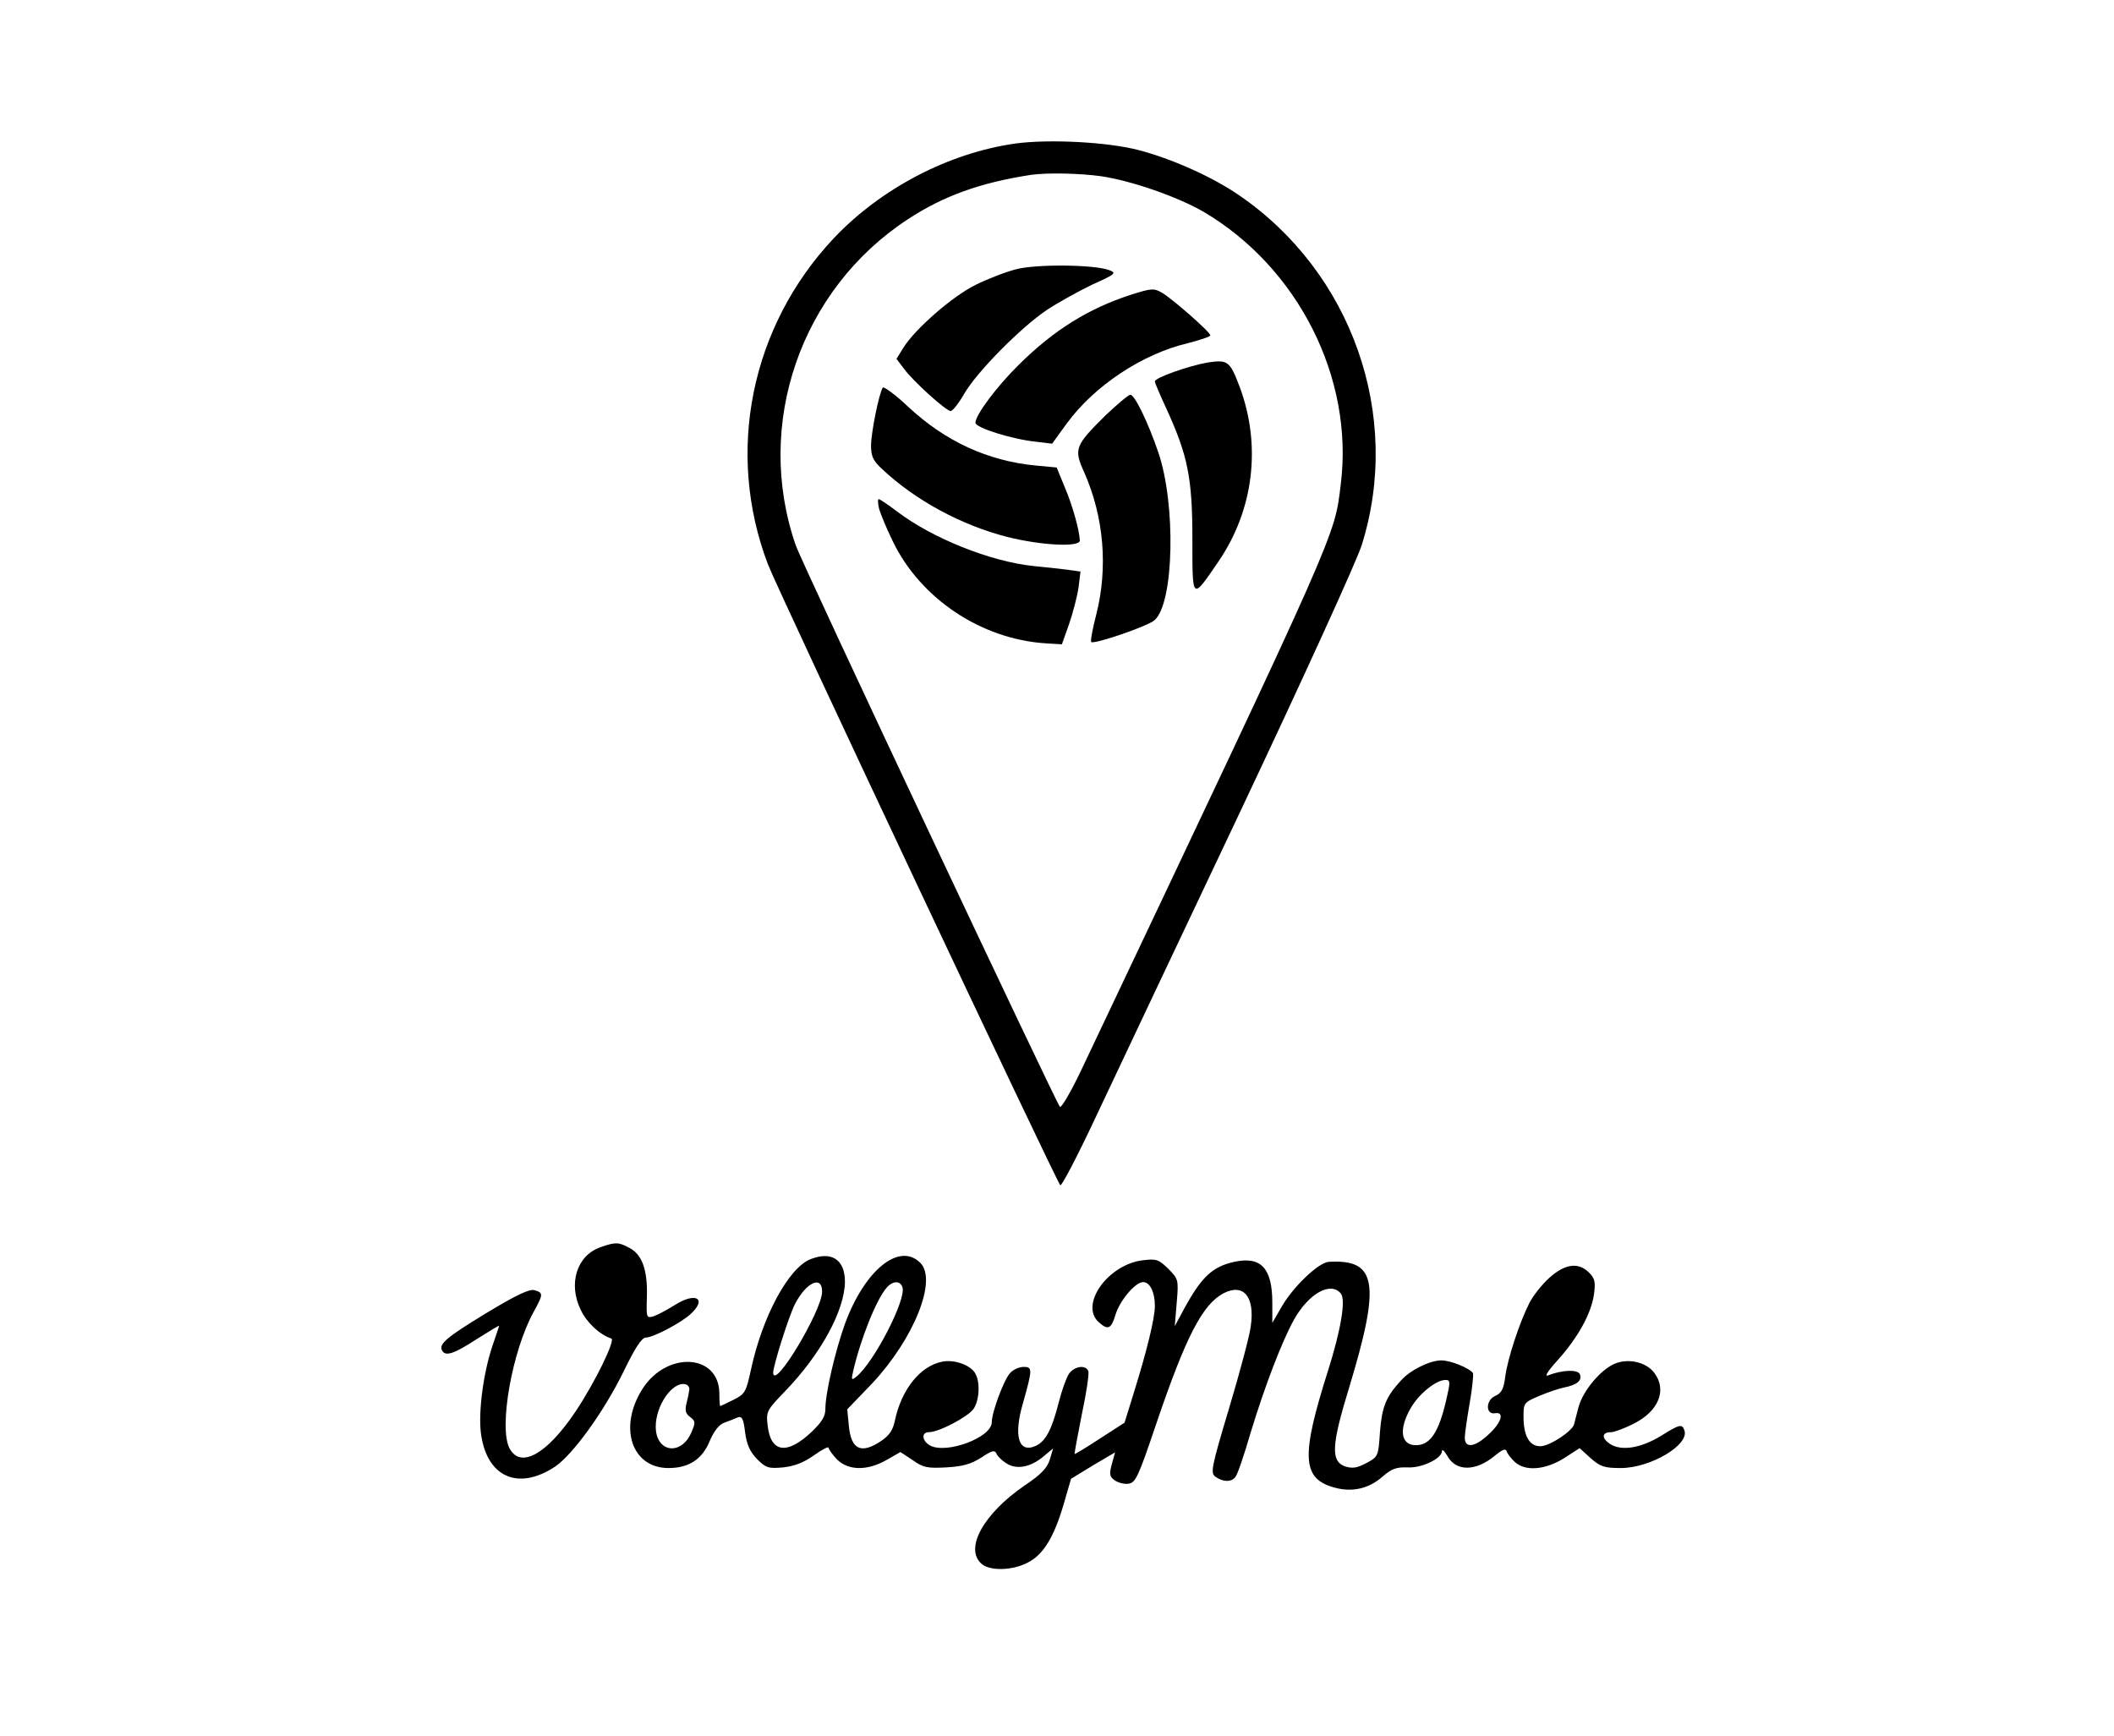
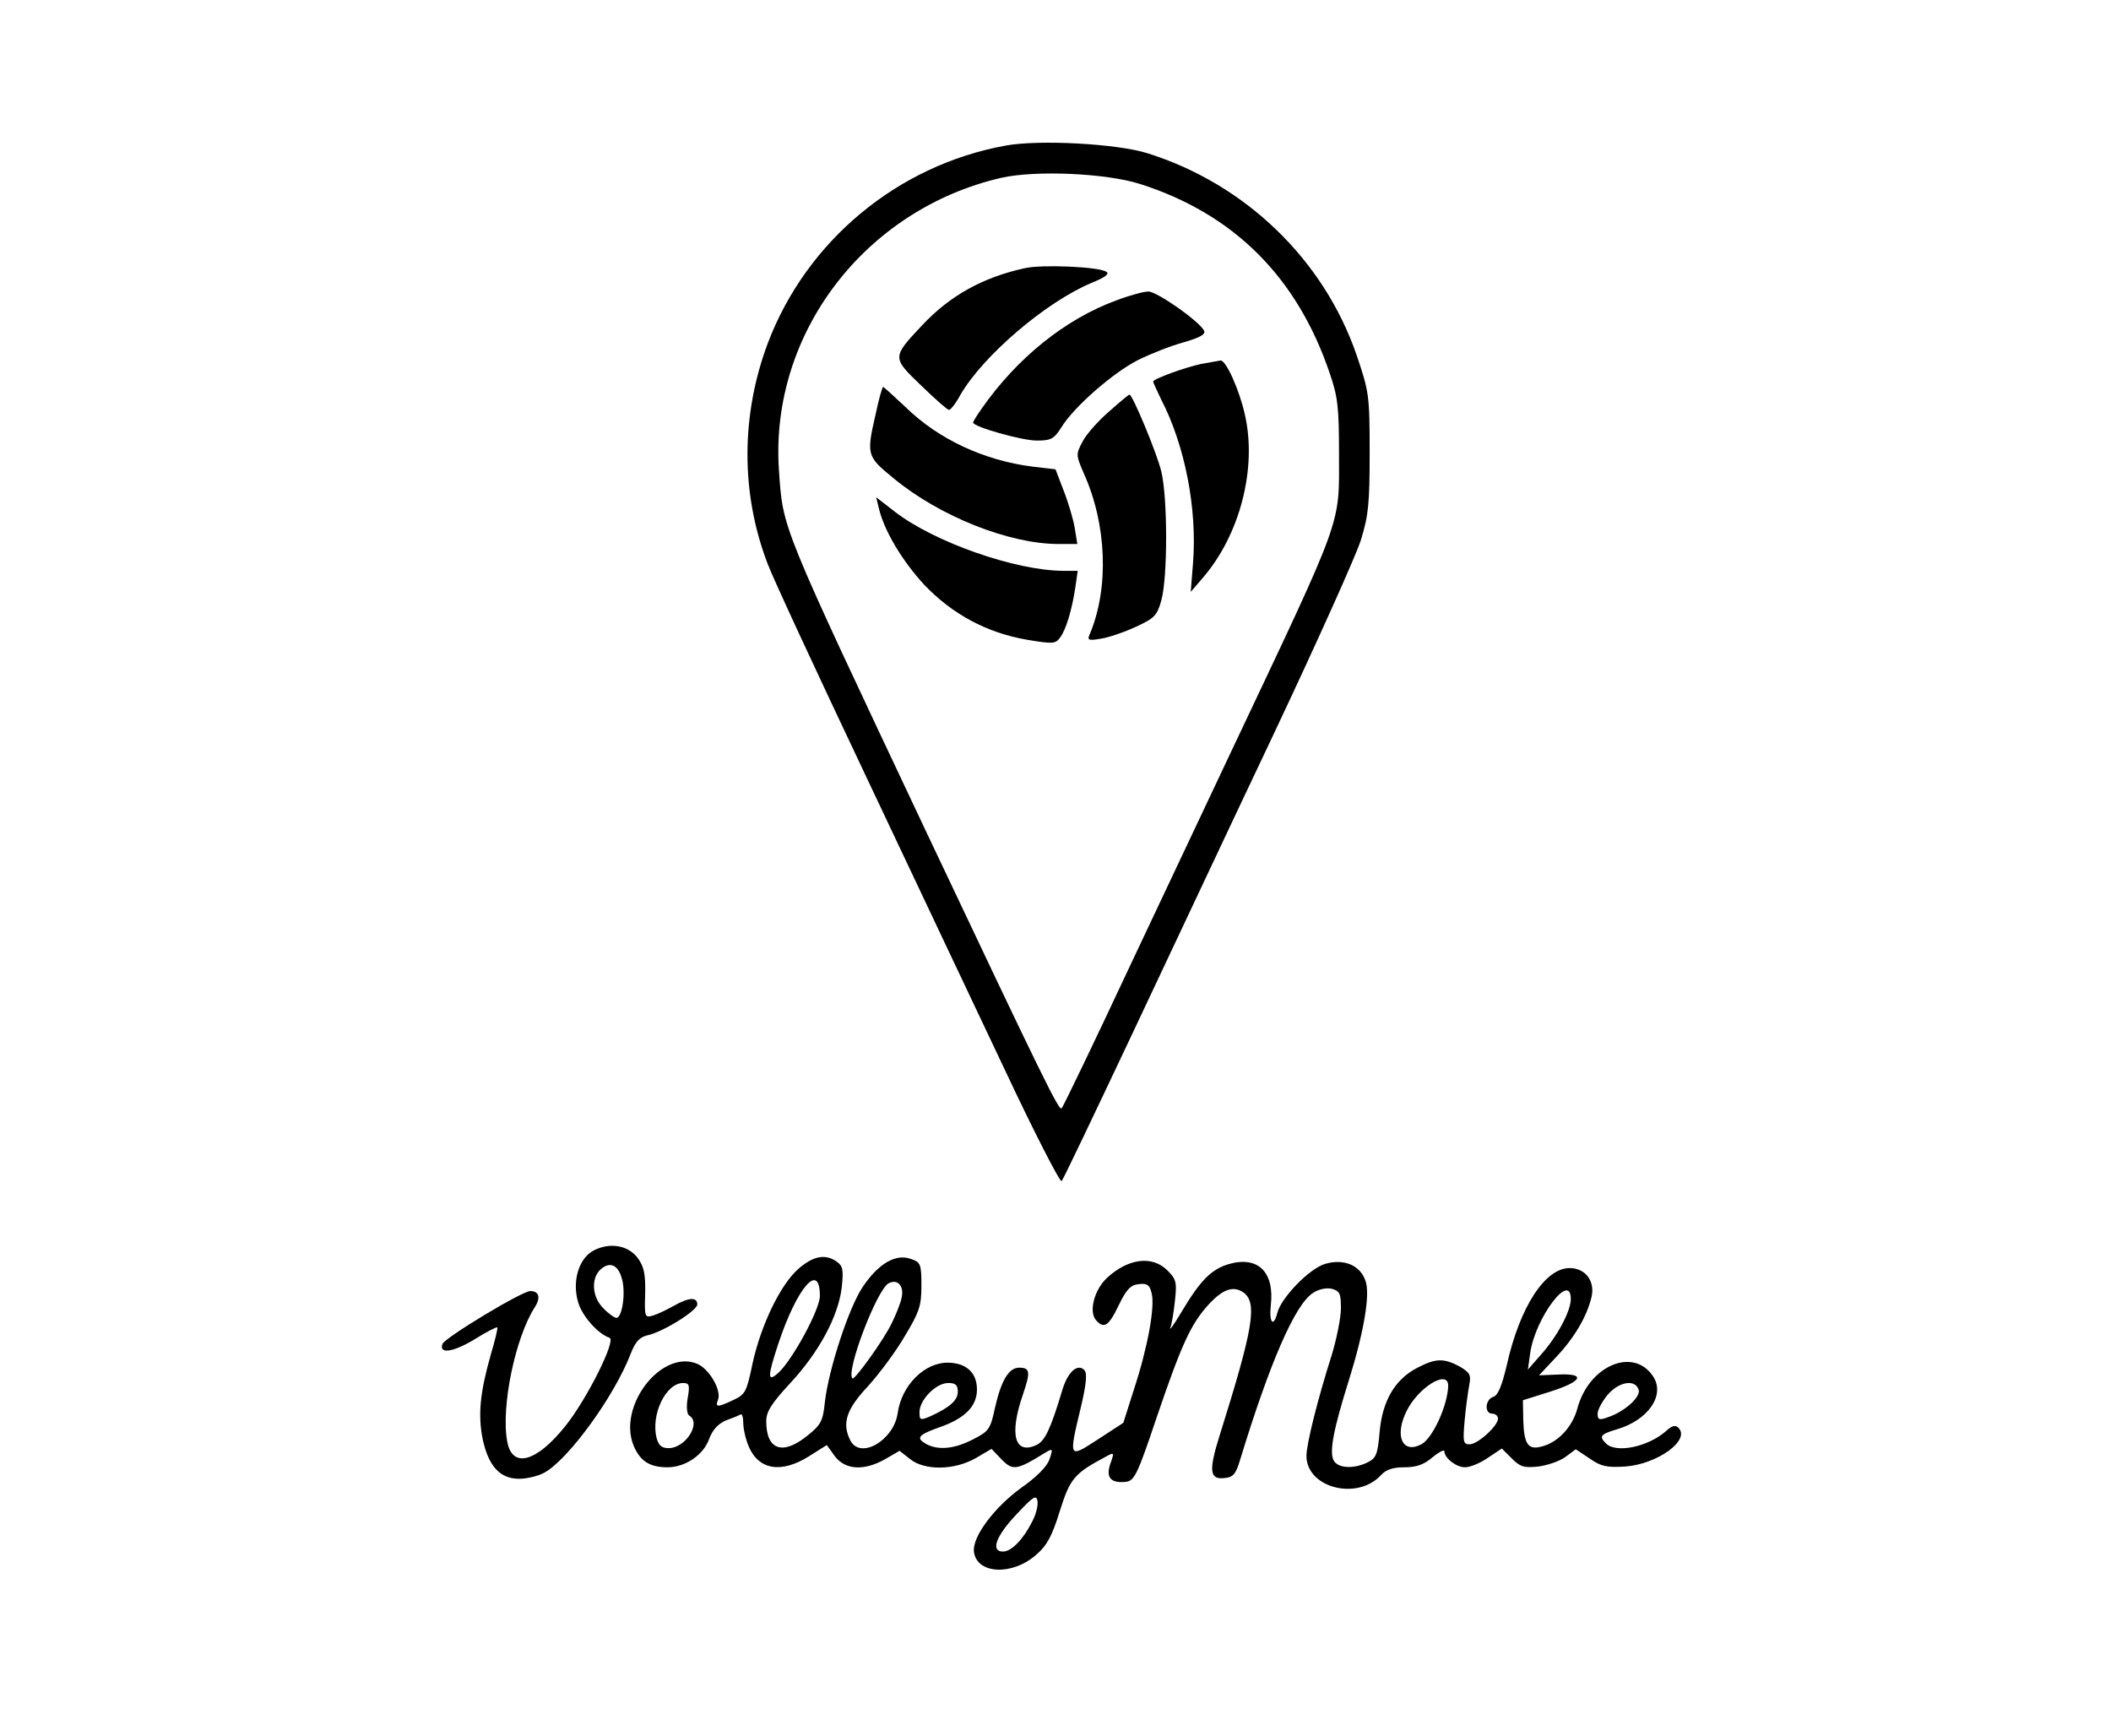
- <svg xmlns="http://www.w3.org/2000/svg" version="1.0" width="648pt" height="532pt" viewBox="0 0 648 532" preserveAspectRatio="xMidYMid meet">
-   <g transform="translate(0,532) scale(0.1,-0.1)" fill="#000000" stroke="none">
-     <path d="M3112 4880 c-204 -29 -411 -137 -556 -290 -255 -271 -333 -656 -202 -1000 30 -79 881 -1885 896 -1903 4 -4 52 88 107 205 55 117 256 542 446 943 190 402 357 768 371 814 125 397 -30 837 -378 1074 -82 56 -206 111 -306 137 -96 25 -276 34 -378 20z m262 -100 c95 -14 235 -63 315 -109 290 -171 461 -509 421 -834 -20 -164 1 -117 -797 -1800 -31 -65 -60 -114 -64 -110 -13 15 -792 1668 -810 1722 -128 370 15 784 344 999 110 72 222 112 377 136 50 7 147 5 214 -4z" />
-     <path d="M3116 4495 c-32 -8 -89 -30 -125 -48 -70 -34 -186 -135 -222 -193 l-21 -34 22 -29 c26 -37 130 -131 144 -131 6 0 25 24 41 52 39 68 174 204 254 258 35 23 98 58 140 78 71 32 74 35 51 44 -45 17 -220 19 -284 3z" />
-     <path d="M3465 4416 c-129 -42 -235 -108 -342 -214 -68 -67 -133 -154 -133 -178 0 -15 110 -50 185 -58 l50 -6 45 62 c84 115 231 213 371 246 38 10 69 20 69 24 0 10 -114 110 -147 130 -26 15 -32 15 -98 -6z" />
-     <path d="M3703 4209 c-59 -10 -163 -47 -163 -58 0 -5 16 -42 35 -83 66 -144 80 -213 80 -400 0 -191 -2 -189 80 -69 108 158 132 355 65 535 -30 79 -36 84 -97 75z" />
-     <path d="M2706 4132 c-12 -19 -36 -139 -36 -178 0 -32 6 -46 33 -71 103 -97 244 -173 385 -209 104 -26 222 -32 222 -11 -1 30 -22 107 -46 163 l-25 61 -64 6 c-147 14 -277 74 -390 179 -40 38 -76 64 -79 60z" />
-     <path d="M3389 4047 c-94 -93 -98 -103 -66 -174 61 -137 74 -294 37 -438 -11 -43 -18 -80 -15 -83 8 -8 175 49 194 67 60 52 66 357 11 516 -31 91 -72 175 -85 175 -6 0 -40 -29 -76 -63z" />
-     <path d="M2694 3763 c4 -16 23 -62 43 -103 85 -175 270 -299 468 -312 l50 -3 22 62 c12 35 25 85 29 112 l6 49 -43 6 c-24 3 -70 8 -102 11 -132 14 -309 85 -417 167 -28 21 -53 38 -56 38 -4 0 -3 -12 0 -27z" />
-     <path d="M1841 1497 c-73 -25 -100 -112 -61 -192 19 -40 58 -76 94 -88 13 -4 -49 -133 -110 -224 -87 -130 -168 -176 -202 -113 -34 64 8 300 74 419 29 53 30 58 3 66 -15 5 -54 -13 -150 -71 -123 -75 -146 -95 -133 -115 10 -17 36 -9 105 36 38 24 69 43 69 41 0 -1 -9 -28 -20 -60 -28 -82 -44 -202 -36 -268 17 -135 113 -179 227 -104 55 37 151 170 211 293 35 72 55 103 68 103 22 0 108 45 138 73 50 47 14 67 -49 27 -24 -15 -54 -31 -66 -35 -22 -6 -22 -4 -20 62 2 81 -15 128 -54 148 -33 18 -43 18 -88 2z" />
-     <path d="M2484 1460 c-67 -27 -147 -175 -182 -338 -15 -69 -18 -75 -54 -93 -20 -10 -39 -19 -40 -19 -2 0 -3 18 -3 40 -2 121 -162 129 -236 12 -74 -117 -33 -242 80 -242 63 0 104 27 127 84 13 30 28 49 44 55 14 5 32 12 41 16 13 5 18 -3 23 -46 5 -38 15 -59 37 -82 27 -27 35 -29 80 -25 35 4 63 15 94 37 25 18 45 28 45 23 0 -5 12 -21 26 -36 35 -34 93 -35 152 -1 l42 24 38 -25 c32 -23 45 -25 103 -22 51 3 75 10 107 30 31 21 41 24 46 13 3 -8 16 -21 30 -30 31 -21 75 -13 115 21 l29 24 -10 -34 c-8 -26 -27 -46 -78 -80 -125 -86 -184 -192 -132 -239 25 -23 94 -22 142 3 48 24 81 78 111 181 l22 76 67 41 68 40 -10 -36 c-8 -30 -7 -38 8 -49 11 -8 30 -13 43 -11 22 3 30 20 85 183 91 268 142 367 207 401 61 31 96 -11 83 -101 -3 -27 -33 -140 -66 -250 -56 -187 -58 -200 -42 -212 23 -16 49 -17 61 0 6 6 27 68 47 137 43 141 95 277 132 344 45 81 113 119 144 81 16 -19 0 -113 -40 -239 -83 -262 -79 -329 21 -356 54 -15 105 -3 146 33 29 25 43 30 77 29 43 -3 106 27 106 50 1 7 7 1 16 -14 26 -49 87 -49 145 -1 23 19 34 24 37 15 2 -7 13 -22 25 -33 32 -30 93 -25 151 11 l48 31 34 -31 c30 -26 42 -30 92 -30 92 0 212 72 195 116 -7 20 -15 18 -71 -17 -62 -38 -122 -48 -157 -25 -27 18 -25 36 4 36 9 0 39 11 67 25 79 39 105 105 64 158 -25 32 -79 44 -120 27 -43 -18 -97 -82 -111 -132 -6 -24 -13 -48 -14 -54 -6 -21 -72 -65 -101 -67 -35 -2 -54 30 -54 91 0 41 1 43 48 63 26 11 61 23 77 26 39 8 55 21 48 40 -6 16 -54 14 -98 -3 -12 -5 0 14 30 47 62 69 103 143 111 202 5 37 3 48 -15 66 -33 33 -74 27 -122 -16 -22 -20 -50 -55 -61 -77 -30 -59 -67 -171 -74 -226 -5 -38 -11 -50 -31 -59 -29 -13 -30 -58 0 -53 29 5 20 -28 -19 -64 -42 -40 -74 -45 -74 -11 0 12 7 60 15 106 8 46 12 87 10 92 -10 15 -68 39 -97 39 -35 0 -96 -30 -124 -62 -46 -50 -58 -81 -64 -157 -5 -75 -5 -76 -42 -96 -29 -15 -42 -17 -65 -10 -44 16 -42 64 12 240 98 323 86 396 -63 387 -31 -3 -108 -76 -143 -137 l-29 -50 0 62 c0 106 -35 143 -117 125 -67 -15 -100 -46 -154 -145 l-28 -52 6 72 c6 71 5 72 -26 104 -29 28 -36 31 -77 26 -107 -12 -196 -136 -136 -190 28 -25 38 -21 51 22 13 44 61 101 85 101 21 0 36 -31 36 -73 0 -38 -25 -140 -66 -271 l-27 -87 -76 -49 c-41 -27 -76 -48 -77 -47 -1 1 9 56 22 121 14 66 23 125 20 133 -8 21 -44 15 -60 -9 -8 -13 -22 -52 -31 -88 -21 -83 -40 -118 -70 -132 -53 -24 -69 30 -39 132 29 103 29 110 2 110 -14 0 -32 -8 -42 -19 -19 -21 -56 -120 -56 -151 0 -46 -138 -98 -189 -71 -25 14 -28 41 -3 41 30 0 119 47 136 71 18 26 21 81 6 108 -13 26 -65 45 -102 37 -67 -13 -125 -85 -145 -181 -6 -29 -17 -45 -42 -62 -61 -41 -92 -27 -99 46 l-5 51 77 80 c127 136 200 316 147 369 -64 64 -170 -21 -231 -187 -30 -84 -60 -212 -60 -261 0 -23 -11 -40 -42 -70 -76 -72 -126 -64 -135 20 -5 42 -3 46 54 105 109 113 182 247 183 335 0 68 -41 95 -106 69z m36 -99 c0 -58 -148 -305 -150 -249 0 22 48 174 67 211 34 66 83 89 83 38z m246 14 c14 -35 -86 -230 -141 -275 -15 -12 -16 -10 -10 16 22 97 71 221 103 257 18 21 41 22 48 2z m1667 -347 c-23 -99 -49 -138 -93 -138 -47 0 -53 50 -15 115 25 43 77 85 106 85 15 0 15 -6 2 -62z m-2320 32 c-1 -8 -5 -28 -9 -43 -5 -21 -2 -31 12 -41 16 -12 16 -17 4 -45 -31 -75 -110 -64 -110 16 0 65 51 138 90 130 8 -1 14 -9 13 -17z" />
+ <svg xmlns="http://www.w3.org/2000/svg" version="1.0" width="551pt" height="453pt" viewBox="0 0 551 453" preserveAspectRatio="xMidYMid meet">
+   <g transform="translate(0,453) scale(0.1,-0.1)" fill="#000000" stroke="none">
+     <path d="M2625 4150 c-282 -51 -520 -249 -621 -516 -70 -187 -71 -390 -1 -574 13 -36 127 -281 252 -545 125 -264 290 -614 368 -778 77 -164 144 -294 148 -290 4 4 84 172 179 373 95 201 263 559 375 795 112 237 214 464 227 505 20 65 23 95 23 230 0 150 -2 158 -34 253 -86 250 -291 447 -546 527 -79 25 -283 36 -370 20z m350 -100 c245 -78 411 -243 496 -495 21 -61 24 -89 24 -210 0 -191 15 -150 -283 -780 -49 -104 -167 -354 -262 -555 -94 -201 -175 -369 -179 -373 -7 -7 -44 68 -354 723 -384 814 -373 787 -384 945 -23 355 225 679 581 761 90 20 272 12 361 -16z" />
+     <path d="M2675 3830 c-110 -24 -196 -72 -268 -149 -79 -84 -79 -84 -3 -157 36 -35 69 -64 73 -64 4 0 18 17 29 38 59 103 224 244 344 294 37 15 47 24 37 29 -22 13 -168 19 -212 9z" />
+     <path d="M2914 3746 c-134 -49 -260 -151 -352 -283 -12 -17 -22 -33 -22 -36 0 -11 127 -47 166 -47 37 0 45 4 64 34 32 53 135 143 200 176 32 16 85 37 118 46 42 12 59 21 55 30 -9 23 -124 104 -146 103 -12 0 -49 -10 -83 -23z" />
+     <path d="M3135 3580 c-42 -9 -125 -39 -125 -46 0 -3 10 -24 21 -47 62 -120 94 -285 83 -426 l-6 -76 30 35 c98 112 144 288 111 429 -14 63 -49 141 -63 140 -6 -1 -29 -5 -51 -9z" />
+     <path d="M2286 3451 c-25 -109 -24 -112 47 -170 120 -99 301 -171 430 -171 l49 0 -7 43 c-4 23 -17 67 -29 97 l-21 55 -60 7 c-126 16 -245 71 -331 155 -31 29 -57 53 -59 53 -2 0 -11 -31 -19 -69z" />
+     <path d="M2895 3456 c-28 -24 -59 -59 -69 -78 -18 -34 -18 -35 3 -84 60 -133 66 -298 16 -418 -8 -17 -5 -19 29 -13 20 3 61 17 91 31 48 22 55 29 66 68 17 59 17 269 0 338 -12 49 -75 200 -83 200 -2 0 -26 -20 -53 -44z" />
+     <path d="M2294 3203 c14 -59 61 -137 118 -199 73 -77 164 -126 269 -144 67 -11 74 -11 86 6 16 21 31 73 40 132 l6 42 -39 0 c-124 1 -334 74 -438 154 l-49 38 7 -29z" />
+     <path d="M1548 1265 c-38 -21 -55 -81 -39 -134 10 -36 52 -83 82 -93 18 -6 -59 -160 -115 -230 -76 -95 -139 -112 -152 -41 -17 90 21 272 72 351 16 25 11 42 -12 42 -21 0 -222 -121 -229 -138 -10 -27 27 -22 82 11 32 20 59 34 61 32 2 -1 -6 -34 -17 -71 -28 -99 -34 -157 -21 -221 15 -70 45 -103 95 -103 20 0 49 7 64 15 62 32 184 199 227 311 12 31 23 43 42 48 41 8 132 65 132 81 0 20 -22 19 -62 -4 -18 -10 -43 -22 -54 -25 -21 -6 -22 -4 -20 58 1 51 -3 70 -20 93 -25 33 -74 41 -116 18z m75 -72 c11 -36 1 -103 -14 -103 -5 0 -21 11 -34 25 -29 28 -33 76 -9 100 24 23 47 15 57 -22z" />
+     <path d="M2084 1218 c-47 -41 -98 -147 -120 -248 -15 -73 -19 -80 -49 -94 -42 -20 -49 -20 -41 0 10 25 -23 81 -54 94 -93 39 -209 -110 -166 -214 17 -40 42 -56 88 -56 47 0 94 32 109 74 9 24 23 39 43 48 17 6 34 13 39 16 4 2 7 -8 7 -22 0 -15 6 -42 14 -61 26 -62 85 -72 158 -26 l46 29 21 -29 c27 -36 76 -39 131 -8 l38 22 28 -22 c38 -30 115 -29 171 3 l41 24 23 -24 c32 -34 41 -33 117 14 20 12 21 11 11 -18 -7 -19 -34 -46 -74 -74 -70 -51 -127 -127 -123 -166 7 -59 100 -64 163 -8 27 23 41 48 61 113 27 86 38 99 121 143 21 12 22 11 11 -19 -12 -36 1 -51 41 -47 22 3 30 19 80 168 65 191 89 243 134 293 38 42 66 52 93 33 36 -27 26 -91 -62 -371 -30 -95 -27 -118 13 -113 22 2 29 11 40 48 77 252 143 405 190 435 15 10 34 14 49 11 21 -6 24 -12 24 -51 0 -24 -11 -79 -24 -122 -37 -116 -66 -233 -66 -263 0 -84 133 -118 195 -50 13 14 31 20 61 20 31 0 51 7 73 26 17 14 31 21 31 16 0 -18 31 -42 54 -42 13 0 40 11 60 25 l36 24 26 -26 c22 -22 32 -25 69 -21 24 3 56 14 71 25 l27 20 36 -24 c30 -21 45 -24 93 -21 84 6 171 69 139 101 -8 8 -17 6 -33 -9 -47 -41 -130 -58 -156 -32 -19 19 -15 24 28 37 82 24 127 89 95 138 -51 78 -168 29 -198 -84 -13 -48 -51 -89 -94 -99 -34 -9 -45 6 -47 67 l-1 54 73 23 c84 27 92 48 17 44 l-48 -2 46 49 c47 50 79 105 91 155 10 42 -16 76 -57 76 -64 0 -130 -101 -164 -253 -13 -55 -23 -79 -35 -83 -22 -7 -24 -44 -3 -44 8 0 15 -6 15 -13 0 -19 -53 -67 -74 -67 -17 0 -18 6 -13 63 3 34 9 76 12 92 5 26 2 32 -25 48 -41 22 -62 22 -110 -3 -59 -30 -92 -87 -99 -168 -5 -58 -9 -68 -31 -79 -36 -18 -78 -16 -89 5 -12 22 0 83 40 210 39 125 56 224 43 259 -14 41 -57 58 -105 44 -41 -12 -115 -88 -125 -128 -10 -39 -22 -26 -17 20 10 87 -34 130 -111 107 -45 -14 -73 -42 -123 -126 -19 -32 -32 -50 -28 -39 4 11 9 43 12 72 5 46 3 54 -20 77 -40 40 -104 31 -159 -21 -32 -31 -46 -86 -28 -108 21 -25 34 -17 60 38 20 41 31 53 52 55 22 3 29 -2 34 -24 9 -35 -10 -140 -46 -250 l-28 -88 -66 -43 c-77 -50 -77 -51 -45 83 15 63 17 90 9 98 -18 18 -44 -6 -58 -55 -30 -100 -45 -131 -67 -141 -57 -26 -71 28 -35 132 20 59 19 70 -10 70 -27 0 -47 -34 -63 -105 -12 -56 -16 -61 -57 -82 -48 -25 -90 -29 -121 -13 -29 16 -24 24 32 44 67 23 99 55 99 99 0 43 -27 69 -74 70 -62 2 -123 -59 -133 -132 -10 -70 -96 -121 -123 -72 -23 45 -12 81 45 142 30 33 74 92 97 132 38 63 43 79 43 131 0 57 -2 61 -28 70 -39 14 -84 -12 -125 -73 -36 -53 -89 -214 -99 -301 -5 -49 -10 -59 -45 -87 -65 -53 -108 -38 -108 37 0 25 13 46 63 100 75 81 125 174 134 249 5 46 3 56 -12 67 -30 22 -62 16 -101 -18z m56 -71 c0 -35 -72 -168 -109 -201 -28 -25 -28 -10 0 75 49 148 109 218 109 126z m213 -6 c-3 -14 -15 -44 -26 -66 -20 -42 -97 -149 -102 -143 -18 17 63 230 94 248 24 13 42 -7 34 -39z m1747 -2 c0 -31 -35 -97 -77 -144 l-35 -40 6 43 c13 92 106 215 106 141z m-320 -226 c-1 -50 -40 -137 -70 -153 -49 -26 -71 21 -39 86 30 62 109 111 109 67z m-1985 -32 c-4 -24 -2 -42 4 -46 32 -19 -9 -85 -54 -85 -18 0 -26 7 -31 26 -16 61 24 144 69 144 16 0 18 -5 12 -39z m705 16 c0 -22 -21 -41 -72 -64 -26 -11 -28 -10 -28 11 0 32 43 76 75 76 19 0 25 -5 25 -23z m1777 6 c7 -18 -35 -57 -79 -72 -24 -9 -28 -7 -28 9 0 10 12 32 26 49 29 34 71 42 81 14z m-1583 -345 c-23 -46 -54 -78 -76 -78 -33 0 -19 40 35 97 44 47 52 52 55 35 2 -11 -4 -36 -14 -54z" />
  </g>
</svg>
